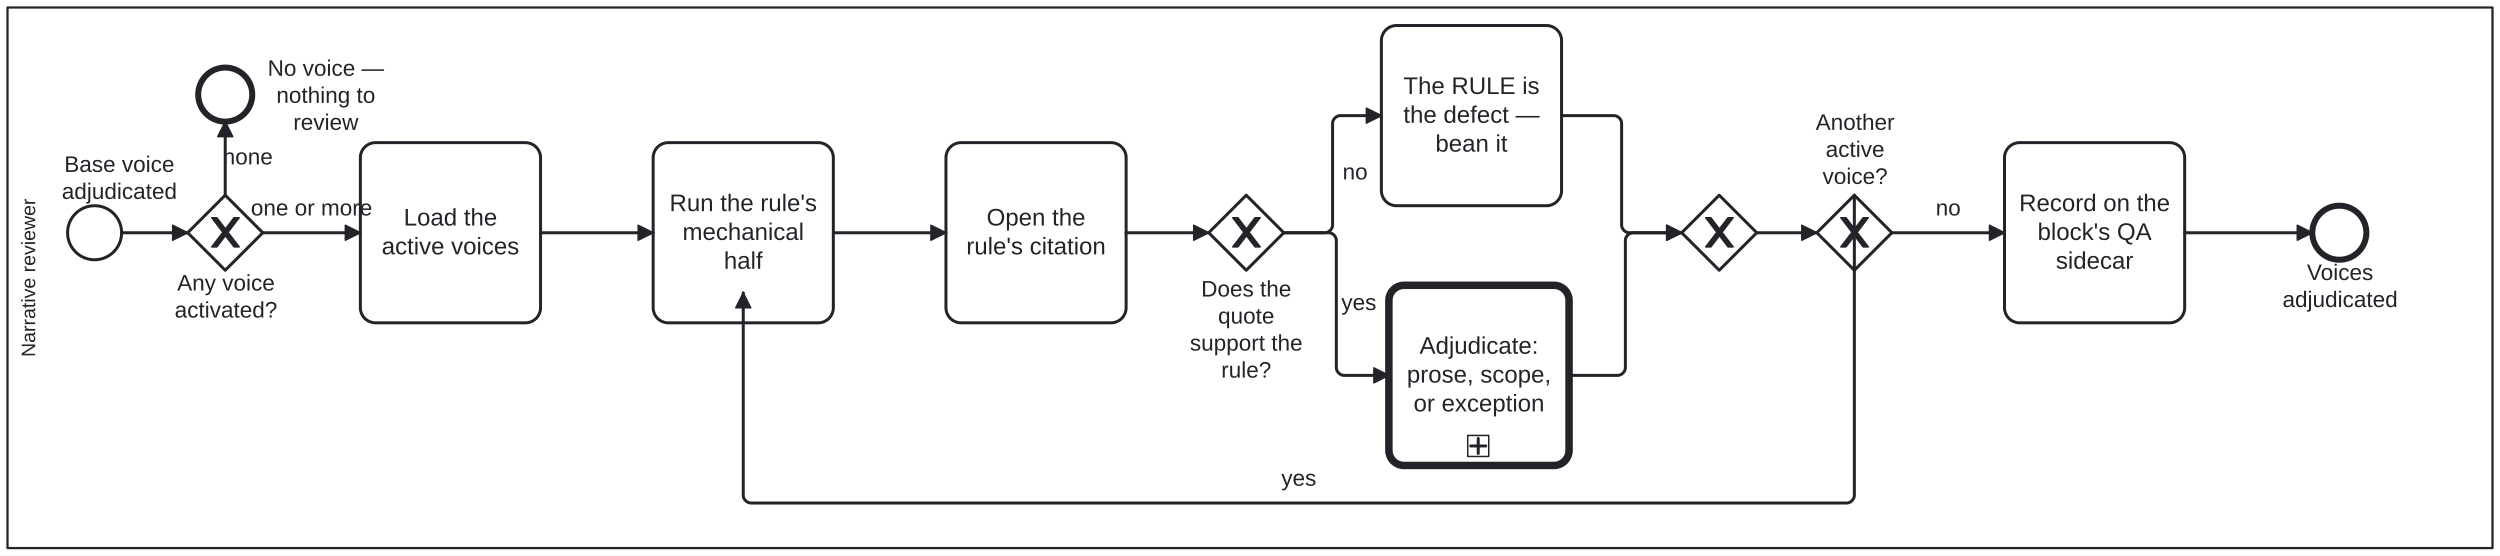
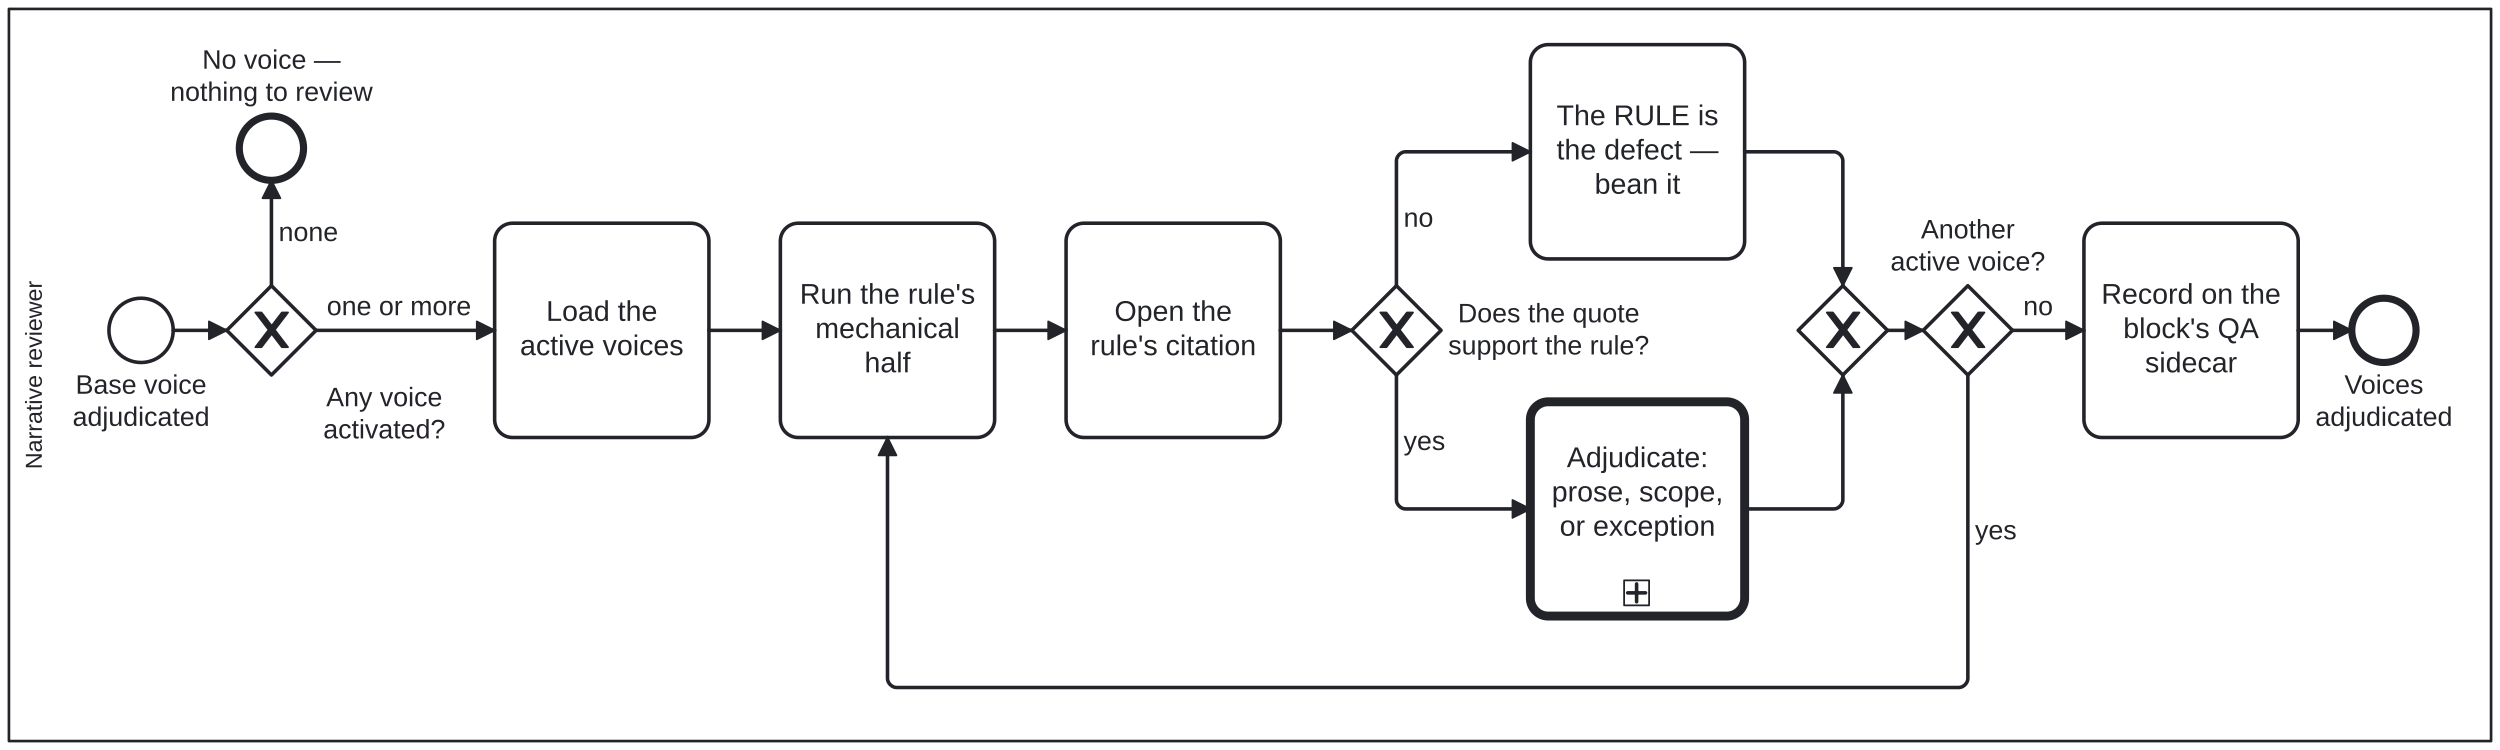
- <svg xmlns="http://www.w3.org/2000/svg" width="100%" style="max-width:100%;height:auto" viewBox="155 75 1665 370" version="1.1">
-   <rect x="155" y="75" width="1665" height="370" fill="#ffffff" />
-   <g class="djs-group">
-     <g class="djs-element djs-shape" data-element-id="Lane_NarrativeReviewer" style="display: block;" transform="matrix(1 0 0 1 160 80)">
-       <g class="djs-visual">
-         <rect x="0" y="0" width="1655" height="360" rx="0" ry="0" style="stroke-linecap: round; stroke-linejoin: round; stroke: rgb(34, 36, 42); stroke-width: 1.5px; fill: white; fill-opacity: 0.25;" />
-         <text lineHeight="1.05" class="djs-label" transform="matrix(-1.83697e-16 -1 1 -1.83697e-16 0 360)" style="font-family: Arial, sans-serif; font-size: 13px; font-weight: normal; fill: rgb(34, 36, 42);">
-           <tspan x="127.264" y="18.413">Narrative reviewer</tspan>
-         </text>
-       </g>
-       <rect class="djs-hit djs-hit-all" x="0" y="0" width="1655" height="360" style="fill: none; stroke-opacity: 0; stroke: white; stroke-width: 15px;" />
-     </g>
-   </g>
-   <g class="djs-group">
-     <g class="djs-element djs-shape" data-element-id="Start_BaseVoiceDone" style="display: block;" transform="matrix(1 0 0 1 200 212)">
+ <svg xmlns="http://www.w3.org/2000/svg" width="100%" style="max-width:100%;height:auto" viewBox="155 35 1400 420" version="1.1">
+   <rect x="155" y="35" width="1400" height="420" fill="#ffffff" />
+   <g class="djs-group">
+     <g class="djs-element djs-shape" data-element-id="Lane_NarrativeReviewer" style="display: block;" transform="matrix(1 0 0 1 160 40)">
+       <g class="djs-visual">
+         <rect x="0" y="0" width="1390" height="410" rx="0" ry="0" style="stroke-linecap: round; stroke-linejoin: round; stroke: rgb(34, 36, 42); stroke-width: 1.5px; fill: white; fill-opacity: 0.25;" />
+         <text lineHeight="1.05" class="djs-label" transform="matrix(-1.83697e-16 -1 1 -1.83697e-16 0 410)" style="font-family: Arial, sans-serif; font-size: 13px; font-weight: normal; fill: rgb(34, 36, 42);">
+           <tspan x="152.264" y="18.413">Narrative reviewer</tspan>
+         </text>
+       </g>
+       <rect class="djs-hit djs-hit-all" x="0" y="0" width="1390" height="410" style="fill: none; stroke-opacity: 0; stroke: white; stroke-width: 15px;" />
+     </g>
+   </g>
+   <g class="djs-group">
+     <g class="djs-element djs-shape" data-element-id="Start_BaseVoiceDone" style="display: block;" transform="matrix(1 0 0 1 216 202)">
      <g class="djs-visual">
        <circle cx="18" cy="18" r="18" style="stroke-linecap: round; stroke-linejoin: round; stroke: rgb(34, 36, 42); stroke-width: 2px; fill: white; fill-opacity: 0.95;" />
      </g>
      <rect class="djs-hit djs-hit-all" x="0" y="0" width="36" height="36" style="fill: none; stroke-opacity: 0; stroke: white; stroke-width: 15px;" />
    </g>
  </g>
  <g class="djs-group">
-     <g class="djs-element djs-shape" data-element-id="Start_BaseVoiceDone_label" style="display: block;" transform="matrix(1 0 0 1 196 176)">
-       <g class="djs-visual">
-         <text lineHeight="1.2" class="djs-label" style="font-family: Arial, sans-serif; font-size: 15px; font-weight: normal; fill: rgb(34, 36, 42);">
-           <tspan x="1.813" y="13.5">Base voice</tspan>
-           <tspan x="0.136" y="31.5">adjudicated</tspan>
-         </text>
-       </g>
-       <rect class="djs-hit djs-hit-all" x="0" y="0" width="77" height="36" style="fill: none; stroke-opacity: 0; stroke: white; stroke-width: 15px;" />
-     </g>
-   </g>
-   <g class="djs-group">
-     <g class="djs-element djs-shape" data-element-id="GW_AnyActive" style="display: block;" transform="matrix(1 0 0 1 280 205)">
+     <g class="djs-element djs-shape" data-element-id="Start_BaseVoiceDone_label" style="display: block;" transform="matrix(1 0 0 1 175.6328 242)">
+       <g class="djs-visual">
+         <text lineHeight="1.2" class="djs-label" style="font-family: Arial, sans-serif; font-size: 15px; font-weight: normal; fill: rgb(34, 36, 42);">
+           <tspan x="21.68" y="13.5">Base voice</tspan>
+           <tspan x="20.003" y="31.5">adjudicated</tspan>
+         </text>
+       </g>
+       <rect class="djs-hit djs-hit-all" x="0" y="0" width="116.734" height="36" style="fill: none; stroke-opacity: 0; stroke: white; stroke-width: 15px;" />
+     </g>
+   </g>
+   <g class="djs-group">
+     <g class="djs-element djs-shape" data-element-id="GW_AnyActive" style="display: block;" transform="matrix(1 0 0 1 282 195)">
      <g class="djs-visual">
        <polygon points="25,0 50,25 25,50 0,25" style="stroke-linecap: round; stroke-linejoin: round; stroke: rgb(34, 36, 42); stroke-width: 2px; fill: white; fill-opacity: 0.95;" />
        <path d="m 16,15 7.429,9.714 -7.429,9.714 3.429,0 5.714,-7.464 5.714,7.464 3.429,0 -7.429,-9.714 7.429,-9.714 -3.429,0 -5.714,7.464 -5.714,-7.464 -3.429,0 z" style="fill: rgb(34, 36, 42); stroke-linecap: round; stroke-linejoin: round; stroke: rgb(34, 36, 42); stroke-width: 1px;" />
      </g>
      <rect class="djs-hit djs-hit-all" x="0" y="0" width="50" height="50" style="fill: none; stroke-opacity: 0; stroke: white; stroke-width: 15px;" />
    </g>
  </g>
  <g class="djs-group">
-     <g class="djs-element djs-shape" data-element-id="GW_AnyActive_label" style="display: block;" transform="matrix(1 0 0 1 271 255)">
-       <g class="djs-visual">
-         <text lineHeight="1.2" class="djs-label" style="font-family: Arial, sans-serif; font-size: 15px; font-weight: normal; fill: rgb(34, 36, 42);">
-           <tspan x="1.984" y="13.5">Any voice</tspan>
-           <tspan x="0.311" y="31.5">activated?</tspan>
-         </text>
-       </g>
-       <rect class="djs-hit djs-hit-all" x="0" y="0" width="69" height="36" style="fill: none; stroke-opacity: 0; stroke: white; stroke-width: 15px;" />
-     </g>
-   </g>
-   <g class="djs-group">
-     <g class="djs-element djs-shape" data-element-id="End_NoVoice" style="display: block;" transform="matrix(1 0 0 1 287 120)">
+     <g class="djs-element djs-shape" data-element-id="GW_AnyActive_label" style="display: block;" transform="matrix(1 0 0 1 316 249)">
+       <g class="djs-visual">
+         <text lineHeight="1.2" class="djs-label" style="font-family: Arial, sans-serif; font-size: 15px; font-weight: normal; fill: rgb(34, 36, 42);">
+           <tspan x="21.679" y="13.5">Any voice</tspan>
+           <tspan x="20.006" y="31.5">activated?</tspan>
+         </text>
+       </g>
+       <rect class="djs-hit djs-hit-all" x="0" y="0" width="108.391" height="36" style="fill: none; stroke-opacity: 0; stroke: white; stroke-width: 15px;" />
+     </g>
+   </g>
+   <g class="djs-group">
+     <g class="djs-element djs-shape" data-element-id="End_NoVoice" style="display: block;" transform="matrix(1 0 0 1 289 100)">
      <g class="djs-visual">
        <circle cx="18" cy="18" r="18" style="stroke-linecap: round; stroke-linejoin: round; stroke: rgb(34, 36, 42); stroke-width: 4px; fill: white; fill-opacity: 0.95;" />
      </g>
      <rect class="djs-hit djs-hit-all" x="0" y="0" width="36" height="36" style="fill: none; stroke-opacity: 0; stroke: white; stroke-width: 15px;" />
    </g>
  </g>
  <g class="djs-group">
-     <g class="djs-element djs-shape" data-element-id="End_NoVoice_label" style="display: block;" transform="matrix(1 0 0 1 333 112)">
-       <g class="djs-visual">
-         <text lineHeight="1.2" class="djs-label" style="font-family: Arial, sans-serif; font-size: 15px; font-weight: normal; fill: rgb(34, 36, 42);">
-           <tspan x="0.237" y="13.5">No voice —</tspan>
-           <tspan x="6.056" y="31.5">nothing to </tspan>
-           <tspan x="17.328" y="49.5">review</tspan>
-         </text>
-       </g>
-       <rect class="djs-hit djs-hit-all" x="0" y="0" width="78" height="54" style="fill: none; stroke-opacity: 0; stroke: white; stroke-width: 15px;" />
-     </g>
-   </g>
-   <g class="djs-group">
-     <g class="djs-element djs-shape" data-element-id="Task_LoadActive" style="display: block;" transform="matrix(1 0 0 1 395 170)">
+     <g class="djs-element djs-shape" data-element-id="End_NoVoice_label" style="display: block;" transform="matrix(1 0 0 1 230.2969 60)">
+       <g class="djs-visual">
+         <text lineHeight="1.2" class="djs-label" style="font-family: Arial, sans-serif; font-size: 15px; font-weight: normal; fill: rgb(34, 36, 42);">
+           <tspan x="37.94" y="13.5">No voice —</tspan>
+           <tspan x="20.003" y="31.5">nothing to review</tspan>
+         </text>
+       </g>
+       <rect class="djs-hit djs-hit-all" x="0" y="0" width="153.406" height="36" style="fill: none; stroke-opacity: 0; stroke: white; stroke-width: 15px;" />
+     </g>
+   </g>
+   <g class="djs-group">
+     <g class="djs-element djs-shape" data-element-id="Task_LoadActive" style="display: block;" transform="matrix(1 0 0 1 432 160)">
      <g class="djs-visual">
        <rect x="0" y="0" width="120" height="120" rx="10" ry="10" style="stroke-linecap: round; stroke-linejoin: round; stroke: rgb(34, 36, 42); stroke-width: 2px; fill: white; fill-opacity: 0.95;" />
-         <text lineHeight="1.2" class="djs-label" style="font-family: Arial, sans-serif; font-size: 16px; font-weight: normal; fill: rgb(34, 36, 42);">
-           <tspan x="28.859" y="55.2">Load the </tspan>
-           <tspan x="14.203" y="74.4">active voices</tspan>
-         </text>
-       </g>
-       <rect class="djs-hit djs-hit-all" x="0" y="0" width="120" height="120" style="fill: none; stroke-opacity: 0; stroke: white; stroke-width: 15px;" />
-     </g>
-   </g>
-   <g class="djs-group">
-     <g class="djs-element djs-shape" data-element-id="Task_MechanicalHalf" style="display: block;" transform="matrix(1 0 0 1 590 170)">
+         <text lineHeight="1.2" class="djs-label" transform="translate(0 40.3)" style="font-family: Arial, sans-serif; font-size: 16px; font-weight: normal; fill: rgb(34, 36, 42);">
+           <tspan x="28.859" y="14.4">Load the</tspan>
+           <tspan x="14.203" y="33.6">active voices</tspan>
+         </text>
+       </g>
+       <rect class="djs-hit djs-hit-all" x="0" y="0" width="120" height="120" style="fill: none; stroke-opacity: 0; stroke: white; stroke-width: 15px;" />
+     </g>
+   </g>
+   <g class="djs-group">
+     <g class="djs-element djs-shape" data-element-id="Task_MechanicalHalf" style="display: block;" transform="matrix(1 0 0 1 592 160)">
      <g class="djs-visual">
        <rect x="0" y="0" width="120" height="120" rx="10" ry="10" style="stroke-linecap: round; stroke-linejoin: round; stroke: rgb(34, 36, 42); stroke-width: 2px; fill: white; fill-opacity: 0.95;" />
-         <text lineHeight="1.2" class="djs-label" style="font-family: Arial, sans-serif; font-size: 16px; font-weight: normal; fill: rgb(34, 36, 42);">
-           <tspan x="10.891" y="45.6">Run the rule's</tspan>
-           <tspan x="19.535" y="64.8">mechanical </tspan>
-           <tspan x="47.102" y="84">half</tspan>
-         </text>
-       </g>
-       <rect class="djs-hit djs-hit-all" x="0" y="0" width="120" height="120" style="fill: none; stroke-opacity: 0; stroke: white; stroke-width: 15px;" />
-     </g>
-   </g>
-   <g class="djs-group">
-     <g class="djs-element djs-shape" data-element-id="Task_OpenCitation" style="display: block;" transform="matrix(1 0 0 1 785 170)">
+         <text lineHeight="1.2" class="djs-label" transform="translate(0 30.7)" style="font-family: Arial, sans-serif; font-size: 16px; font-weight: normal; fill: rgb(34, 36, 42);">
+           <tspan x="10.891" y="14.4">Run the rule's</tspan>
+           <tspan x="19.535" y="33.6">mechanical</tspan>
+           <tspan x="47.102" y="52.8">half</tspan>
+         </text>
+       </g>
+       <rect class="djs-hit djs-hit-all" x="0" y="0" width="120" height="120" style="fill: none; stroke-opacity: 0; stroke: white; stroke-width: 15px;" />
+     </g>
+   </g>
+   <g class="djs-group">
+     <g class="djs-element djs-shape" data-element-id="Task_OpenCitation" style="display: block;" transform="matrix(1 0 0 1 752 160)">
      <g class="djs-visual">
        <rect x="0" y="0" width="120" height="120" rx="10" ry="10" style="stroke-linecap: round; stroke-linejoin: round; stroke: rgb(34, 36, 42); stroke-width: 2px; fill: white; fill-opacity: 0.95;" />
-         <text lineHeight="1.2" class="djs-label" style="font-family: Arial, sans-serif; font-size: 16px; font-weight: normal; fill: rgb(34, 36, 42);">
-           <tspan x="27.086" y="55.2">Open the </tspan>
-           <tspan x="13.562" y="74.4">rule's citation</tspan>
-         </text>
-       </g>
-       <rect class="djs-hit djs-hit-all" x="0" y="0" width="120" height="120" style="fill: none; stroke-opacity: 0; stroke: white; stroke-width: 15px;" />
-     </g>
-   </g>
-   <g class="djs-group">
-     <g class="djs-element djs-shape" data-element-id="GW_QuoteSupports" style="display: block;" transform="matrix(1 0 0 1 960 205)">
+         <text lineHeight="1.2" class="djs-label" transform="translate(0 40.3)" style="font-family: Arial, sans-serif; font-size: 16px; font-weight: normal; fill: rgb(34, 36, 42);">
+           <tspan x="27.086" y="14.4">Open the</tspan>
+           <tspan x="13.562" y="33.6">rule's citation</tspan>
+         </text>
+       </g>
+       <rect class="djs-hit djs-hit-all" x="0" y="0" width="120" height="120" style="fill: none; stroke-opacity: 0; stroke: white; stroke-width: 15px;" />
+     </g>
+   </g>
+   <g class="djs-group">
+     <g class="djs-element djs-shape" data-element-id="GW_QuoteSupports" style="display: block;" transform="matrix(1 0 0 1 912 195)">
      <g class="djs-visual">
        <polygon points="25,0 50,25 25,50 0,25" style="stroke-linecap: round; stroke-linejoin: round; stroke: rgb(34, 36, 42); stroke-width: 2px; fill: white; fill-opacity: 0.95;" />
        <path d="m 16,15 7.429,9.714 -7.429,9.714 3.429,0 5.714,-7.464 5.714,7.464 3.429,0 -7.429,-9.714 7.429,-9.714 -3.429,0 -5.714,7.464 -5.714,-7.464 -3.429,0 z" style="fill: rgb(34, 36, 42); stroke-linecap: round; stroke-linejoin: round; stroke: rgb(34, 36, 42); stroke-width: 1px;" />
      </g>
      <rect class="djs-hit djs-hit-all" x="0" y="0" width="50" height="50" style="fill: none; stroke-opacity: 0; stroke: white; stroke-width: 15px;" />
    </g>
  </g>
  <g class="djs-group">
-     <g class="djs-element djs-shape" data-element-id="GW_QuoteSupports_label" style="display: block;" transform="matrix(1 0 0 1 947 259)">
-       <g class="djs-visual">
-         <text lineHeight="1.2" class="djs-label" style="font-family: Arial, sans-serif; font-size: 15px; font-weight: normal; fill: rgb(34, 36, 42);">
-           <tspan x="7.982" y="13.5">Does the </tspan>
-           <tspan x="19.232" y="31.5">quote</tspan>
-           <tspan x="0.474" y="49.5">support the</tspan>
-           <tspan x="21.323" y="67.5">rule?</tspan>
-         </text>
-       </g>
-       <rect class="djs-hit djs-hit-all" x="0" y="0" width="76" height="72" style="fill: none; stroke-opacity: 0; stroke: white; stroke-width: 15px;" />
-     </g>
-   </g>
-   <g class="djs-group">
-     <g class="djs-element djs-shape" data-element-id="Task_RuleIsWrong" style="display: block;" transform="matrix(1 0 0 1 1075 92)">
+     <g class="djs-element djs-shape" data-element-id="GW_QuoteSupports_label" style="display: block;" transform="matrix(1 0 0 1 946 202)">
+       <g class="djs-visual">
+         <text lineHeight="1.2" class="djs-label" style="font-family: Arial, sans-serif; font-size: 15px; font-weight: normal; fill: rgb(34, 36, 42);">
+           <tspan x="25.419" y="13.5">Does the quote</tspan>
+           <tspan x="20.002" y="31.5">support the rule?</tspan>
+         </text>
+       </g>
+       <rect class="djs-hit djs-hit-all" x="0" y="0" width="152.578" height="36" style="fill: none; stroke-opacity: 0; stroke: white; stroke-width: 15px;" />
+     </g>
+   </g>
+   <g class="djs-group">
+     <g class="djs-element djs-shape" data-element-id="Task_RuleIsWrong" style="display: block;" transform="matrix(1 0 0 1 1012 60)">
      <g class="djs-visual">
        <rect x="0" y="0" width="120" height="120" rx="10" ry="10" style="stroke-linecap: round; stroke-linejoin: round; stroke: rgb(34, 36, 42); stroke-width: 2px; fill: white; fill-opacity: 0.95;" />
-         <text lineHeight="1.2" class="djs-label" style="font-family: Arial, sans-serif; font-size: 16px; font-weight: normal; fill: rgb(34, 36, 42);">
-           <tspan x="14.652" y="45.6">The RULE is </tspan>
-           <tspan x="14.641" y="64.8">the defect — </tspan>
-           <tspan x="35.98" y="84">bean it</tspan>
-         </text>
-       </g>
-       <rect class="djs-hit djs-hit-all" x="0" y="0" width="120" height="120" style="fill: none; stroke-opacity: 0; stroke: white; stroke-width: 15px;" />
-     </g>
-   </g>
-   <g class="djs-group">
-     <g class="djs-element djs-shape" data-element-id="Task_Adjudicate" style="display: block;" transform="matrix(1 0 0 1 1080 265)">
+         <text lineHeight="1.2" class="djs-label" transform="translate(0 30.7)" style="font-family: Arial, sans-serif; font-size: 16px; font-weight: normal; fill: rgb(34, 36, 42);">
+           <tspan x="14.652" y="14.4">The RULE is</tspan>
+           <tspan x="14.641" y="33.6">the defect —</tspan>
+           <tspan x="35.98" y="52.8">bean it</tspan>
+         </text>
+       </g>
+       <rect class="djs-hit djs-hit-all" x="0" y="0" width="120" height="120" style="fill: none; stroke-opacity: 0; stroke: white; stroke-width: 15px;" />
+     </g>
+   </g>
+   <g class="djs-group">
+     <g class="djs-element djs-shape" data-element-id="Task_Adjudicate" style="display: block;" transform="matrix(1 0 0 1 1012 260)">
      <g class="djs-visual">
        <rect x="0" y="0" width="120" height="120" rx="10" ry="10" style="stroke-linecap: round; stroke-linejoin: round; stroke: rgb(34, 36, 42); stroke-width: 5px; fill: white; fill-opacity: 0.95;" />
-         <text lineHeight="1.2" class="djs-label" style="font-family: Arial, sans-serif; font-size: 16px; font-weight: normal; fill: rgb(34, 36, 42);">
-           <tspan x="20.418" y="45.6">Adjudicate: </tspan>
-           <tspan x="11.973" y="64.8">prose, scope, </tspan>
-           <tspan x="16.418" y="84">or exception</tspan>
+         <text lineHeight="1.2" class="djs-label" transform="translate(0 22.2)" style="font-family: Arial, sans-serif; font-size: 16px; font-weight: normal; fill: rgb(34, 36, 42);">
+           <tspan x="20.418" y="14.4">Adjudicate:</tspan>
+           <tspan x="11.973" y="33.6">prose, scope,</tspan>
+           <tspan x="16.418" y="52.8">or exception</tspan>
        </text>
        <rect x="0" y="0" width="14" height="14" rx="0" ry="0" style="stroke-linecap: round; stroke-linejoin: round; stroke: rgb(34, 36, 42); stroke-width: 1px; fill: white;" transform="matrix(1 0 0 1 52.5 100)" />
        <path data-marker="sub-process" d="m52.5,100 m 7,2 l 0,10 m -5,-5 l 10,0" style="fill: white; stroke-linecap: round; stroke-linejoin: round; stroke: rgb(34, 36, 42); stroke-width: 2px;" />
      </g>
      <rect class="djs-hit djs-hit-all" x="0" y="0" width="120" height="120" style="fill: none; stroke-opacity: 0; stroke: white; stroke-width: 15px;" />
    </g>
  </g>
  <g class="djs-group">
-     <g class="djs-element djs-shape" data-element-id="GW_MoreVoices_Join" style="display: block;" transform="matrix(1 0 0 1 1275 205)">
+     <g class="djs-element djs-shape" data-element-id="GW_MoreVoices_Join" style="display: block;" transform="matrix(1 0 0 1 1162 195)">
      <g class="djs-visual">
        <polygon points="25,0 50,25 25,50 0,25" style="stroke-linecap: round; stroke-linejoin: round; stroke: rgb(34, 36, 42); stroke-width: 2px; fill: white; fill-opacity: 0.95;" />
        <path d="m 16,15 7.429,9.714 -7.429,9.714 3.429,0 5.714,-7.464 5.714,7.464 3.429,0 -7.429,-9.714 7.429,-9.714 -3.429,0 -5.714,7.464 -5.714,-7.464 -3.429,0 z" style="fill: rgb(34, 36, 42); stroke-linecap: round; stroke-linejoin: round; stroke: rgb(34, 36, 42); stroke-width: 1px;" />
      </g>
      <rect class="djs-hit djs-hit-all" x="0" y="0" width="50" height="50" style="fill: none; stroke-opacity: 0; stroke: white; stroke-width: 15px;" />
    </g>
  </g>
  <g class="djs-group">
-     <g class="djs-element djs-shape" data-element-id="GW_MoreVoices" style="display: block;" transform="matrix(1 0 0 1 1365 205)">
+     <g class="djs-element djs-shape" data-element-id="GW_MoreVoices" style="display: block;" transform="matrix(1 0 0 1 1232 195)">
      <g class="djs-visual">
        <polygon points="25,0 50,25 25,50 0,25" style="stroke-linecap: round; stroke-linejoin: round; stroke: rgb(34, 36, 42); stroke-width: 2px; fill: white; fill-opacity: 0.95;" />
        <path d="m 16,15 7.429,9.714 -7.429,9.714 3.429,0 5.714,-7.464 5.714,7.464 3.429,0 -7.429,-9.714 7.429,-9.714 -3.429,0 -5.714,7.464 -5.714,-7.464 -3.429,0 z" style="fill: rgb(34, 36, 42); stroke-linecap: round; stroke-linejoin: round; stroke: rgb(34, 36, 42); stroke-width: 1px;" />
      </g>
      <rect class="djs-hit djs-hit-all" x="0" y="0" width="50" height="50" style="fill: none; stroke-opacity: 0; stroke: white; stroke-width: 15px;" />
    </g>
  </g>
  <g class="djs-group">
-     <g class="djs-element djs-shape" data-element-id="GW_MoreVoices_label" style="display: block;" transform="matrix(1 0 0 1 1364 148)">
-       <g class="djs-visual">
-         <text lineHeight="1.2" class="djs-label" style="font-family: Arial, sans-serif; font-size: 15px; font-weight: normal; fill: rgb(34, 36, 42);">
-           <tspan x="0.232" y="13.5">Another</tspan>
-           <tspan x="6.908" y="31.5">active</tspan>
-           <tspan x="4.82" y="49.5">voice?</tspan>
-         </text>
-       </g>
-       <rect class="djs-hit djs-hit-all" x="0" y="0" width="53" height="54" style="fill: none; stroke-opacity: 0; stroke: white; stroke-width: 15px;" />
-     </g>
-   </g>
-   <g class="djs-group">
-     <g class="djs-element djs-shape" data-element-id="Task_RecordOnSidecar" style="display: block;" transform="matrix(1 0 0 1 1490 170)">
+     <g class="djs-element djs-shape" data-element-id="GW_MoreVoices_label" style="display: block;" transform="matrix(1 0 0 1 1193.641 155)">
+       <g class="djs-visual">
+         <text lineHeight="1.2" class="djs-label" style="font-family: Arial, sans-serif; font-size: 15px; font-weight: normal; fill: rgb(34, 36, 42);">
+           <tspan x="37.091" y="13.5">Another</tspan>
+           <tspan x="20.004" y="31.5">active voice?</tspan>
+         </text>
+       </g>
+       <rect class="djs-hit djs-hit-all" x="0" y="0" width="126.719" height="36" style="fill: none; stroke-opacity: 0; stroke: white; stroke-width: 15px;" />
+     </g>
+   </g>
+   <g class="djs-group">
+     <g class="djs-element djs-shape" data-element-id="Task_RecordOnSidecar" style="display: block;" transform="matrix(1 0 0 1 1322 160)">
      <g class="djs-visual">
        <rect x="0" y="0" width="120" height="120" rx="10" ry="10" style="stroke-linecap: round; stroke-linejoin: round; stroke: rgb(34, 36, 42); stroke-width: 2px; fill: white; fill-opacity: 0.95;" />
-         <text lineHeight="1.2" class="djs-label" style="font-family: Arial, sans-serif; font-size: 16px; font-weight: normal; fill: rgb(34, 36, 42);">
-           <tspan x="9.746" y="45.6">Record on the </tspan>
-           <tspan x="22.016" y="64.8">block's QA </tspan>
-           <tspan x="34.211" y="84">sidecar</tspan>
-         </text>
-       </g>
-       <rect class="djs-hit djs-hit-all" x="0" y="0" width="120" height="120" style="fill: none; stroke-opacity: 0; stroke: white; stroke-width: 15px;" />
-     </g>
-   </g>
-   <g class="djs-group">
-     <g class="djs-element djs-shape" data-element-id="End_VoiceReviewed" style="display: block;" transform="matrix(1 0 0 1 1695 212)">
+         <text lineHeight="1.2" class="djs-label" transform="translate(0 30.7)" style="font-family: Arial, sans-serif; font-size: 16px; font-weight: normal; fill: rgb(34, 36, 42);">
+           <tspan x="9.746" y="14.4">Record on the</tspan>
+           <tspan x="22.016" y="33.6">block's QA</tspan>
+           <tspan x="34.211" y="52.8">sidecar</tspan>
+         </text>
+       </g>
+       <rect class="djs-hit djs-hit-all" x="0" y="0" width="120" height="120" style="fill: none; stroke-opacity: 0; stroke: white; stroke-width: 15px;" />
+     </g>
+   </g>
+   <g class="djs-group">
+     <g class="djs-element djs-shape" data-element-id="End_VoiceReviewed" style="display: block;" transform="matrix(1 0 0 1 1472 202)">
      <g class="djs-visual">
        <circle cx="18" cy="18" r="18" style="stroke-linecap: round; stroke-linejoin: round; stroke: rgb(34, 36, 42); stroke-width: 4px; fill: white; fill-opacity: 0.95;" />
      </g>
      <rect class="djs-hit djs-hit-all" x="0" y="0" width="36" height="36" style="fill: none; stroke-opacity: 0; stroke: white; stroke-width: 15px;" />
    </g>
  </g>
  <g class="djs-group">
-     <g class="djs-element djs-shape" data-element-id="End_VoiceReviewed_label" style="display: block;" transform="matrix(1 0 0 1 1675 248)">
-       <g class="djs-visual">
-         <text lineHeight="1.2" class="djs-label" style="font-family: Arial, sans-serif; font-size: 15px; font-weight: normal; fill: rgb(34, 36, 42);">
-           <tspan x="16.403" y="13.5">Voices</tspan>
-           <tspan x="0.136" y="31.5">adjudicated</tspan>
-         </text>
-       </g>
-       <rect class="djs-hit djs-hit-all" x="0" y="0" width="77" height="36" style="fill: none; stroke-opacity: 0; stroke: white; stroke-width: 15px;" />
+     <g class="djs-element djs-shape" data-element-id="End_VoiceReviewed_label" style="display: block;" transform="matrix(1 0 0 1 1431.633 242)">
+       <g class="djs-visual">
+         <text lineHeight="1.2" class="djs-label" style="font-family: Arial, sans-serif; font-size: 15px; font-weight: normal; fill: rgb(34, 36, 42);">
+           <tspan x="36.27" y="13.5">Voices</tspan>
+           <tspan x="20.003" y="31.5">adjudicated</tspan>
+         </text>
+       </g>
+       <rect class="djs-hit djs-hit-all" x="0" y="0" width="116.734" height="36" style="fill: none; stroke-opacity: 0; stroke: white; stroke-width: 15px;" />
    </g>
  </g>
  <g class="djs-group">
    <g class="djs-element djs-connection" data-element-id="F_V1" style="display: block;">
      <g class="djs-visual">
        <defs>
          <marker id="bpmn-marker-1" viewBox="0 0 20 20" refX="11" refY="10" markerWidth="10" markerHeight="10" orient="auto">
            <path d="M 1 5 L 11 10 L 1 15 Z" style="stroke-linecap: round; stroke-linejoin: round; stroke: rgb(34, 36, 42); stroke-width: 1px; fill: rgb(34, 36, 42);" />
          </marker>
        </defs>
-         <path data-corner-radius="5" style="fill: none; stroke-linecap: round; stroke-linejoin: round; stroke: rgb(34, 36, 42); stroke-width: 2px; marker-end: url('#bpmn-marker-1');" d="M236,230L280,230" />
-       </g>
-       <path d="M236,230L280,230" class="djs-hit djs-hit-stroke" style="fill: none; stroke-opacity: 0; stroke: white; stroke-width: 15px;" />
+         <path data-corner-radius="5" style="fill: none; stroke-linecap: round; stroke-linejoin: round; stroke: rgb(34, 36, 42); stroke-width: 2px; marker-end: url('#bpmn-marker-1');" d="M252,220L282,220" />
+       </g>
+       <path d="M252,220L282,220" class="djs-hit djs-hit-stroke" style="fill: none; stroke-opacity: 0; stroke: white; stroke-width: 15px;" />
    </g>
  </g>
  <g class="djs-group">
    <g class="djs-element djs-connection" data-element-id="F_V2" style="display: block;">
      <g class="djs-visual">
        <defs>
          <marker id="bpmn-marker-2" viewBox="0 0 20 20" refX="11" refY="10" markerWidth="10" markerHeight="10" orient="auto">
            <path d="M 1 5 L 11 10 L 1 15 Z" style="stroke-linecap: round; stroke-linejoin: round; stroke: rgb(34, 36, 42); stroke-width: 1px; fill: rgb(34, 36, 42);" />
          </marker>
        </defs>
-         <path data-corner-radius="5" style="fill: none; stroke-linecap: round; stroke-linejoin: round; stroke: rgb(34, 36, 42); stroke-width: 2px; marker-end: url('#bpmn-marker-2');" d="M305,205L305,156" />
-       </g>
-       <path d="M305,205L305,156" class="djs-hit djs-hit-stroke" style="fill: none; stroke-opacity: 0; stroke: white; stroke-width: 15px;" />
-     </g>
-   </g>
-   <g class="djs-group">
-     <g class="djs-element djs-shape" data-element-id="F_V2_label" style="display: block;" transform="matrix(1 0 0 1 303 171)">
-       <g class="djs-visual">
-         <text lineHeight="1.2" class="djs-label" style="font-family: Arial, sans-serif; font-size: 15px; font-weight: normal; fill: rgb(34, 36, 42);">
-           <tspan x="0.315" y="13.5">none</tspan>
-         </text>
-       </g>
-       <rect class="djs-hit djs-hit-all" x="0" y="0" width="34" height="18" style="fill: none; stroke-opacity: 0; stroke: white; stroke-width: 15px;" />
+         <path data-corner-radius="5" style="fill: none; stroke-linecap: round; stroke-linejoin: round; stroke: rgb(34, 36, 42); stroke-width: 2px; marker-end: url('#bpmn-marker-2');" d="M307,195L307,136" />
+       </g>
+       <path d="M307,195L307,136" class="djs-hit djs-hit-stroke" style="fill: none; stroke-opacity: 0; stroke: white; stroke-width: 15px;" />
+     </g>
+   </g>
+   <g class="djs-group">
+     <g class="djs-element djs-shape" data-element-id="F_V2_label" style="display: block;" transform="matrix(1 0 0 1 291 156.5)">
+       <g class="djs-visual">
+         <text lineHeight="1.2" class="djs-label" style="font-family: Arial, sans-serif; font-size: 15px; font-weight: normal; fill: rgb(34, 36, 42);">
+           <tspan x="20.003" y="13.5">none</tspan>
+         </text>
+       </g>
+       <rect class="djs-hit djs-hit-all" x="0" y="0" width="73.375" height="18" style="fill: none; stroke-opacity: 0; stroke: white; stroke-width: 15px;" />
    </g>
  </g>
  <g class="djs-group">
    <g class="djs-element djs-connection" data-element-id="F_V3" style="display: block;">
      <g class="djs-visual">
        <defs>
          <marker id="bpmn-marker-3" viewBox="0 0 20 20" refX="11" refY="10" markerWidth="10" markerHeight="10" orient="auto">
            <path d="M 1 5 L 11 10 L 1 15 Z" style="stroke-linecap: round; stroke-linejoin: round; stroke: rgb(34, 36, 42); stroke-width: 1px; fill: rgb(34, 36, 42);" />
          </marker>
        </defs>
-         <path data-corner-radius="5" style="fill: none; stroke-linecap: round; stroke-linejoin: round; stroke: rgb(34, 36, 42); stroke-width: 2px; marker-end: url('#bpmn-marker-3');" d="M330,230L395,230" />
-       </g>
-       <path d="M330,230L395,230" class="djs-hit djs-hit-stroke" style="fill: none; stroke-opacity: 0; stroke: white; stroke-width: 15px;" />
-     </g>
-   </g>
-   <g class="djs-group">
-     <g class="djs-element djs-shape" data-element-id="F_V3_label" style="display: block;" transform="matrix(1 0 0 1 322 205)">
-       <g class="djs-visual">
-         <text lineHeight="1.2" class="djs-label" style="font-family: Arial, sans-serif; font-size: 15px; font-weight: normal; fill: rgb(34, 36, 42);">
-           <tspan x="0.063" y="13.5">one or more</tspan>
-         </text>
-       </g>
-       <rect class="djs-hit djs-hit-all" x="0" y="0" width="81" height="18" style="fill: none; stroke-opacity: 0; stroke: white; stroke-width: 15px;" />
+         <path data-corner-radius="5" style="fill: none; stroke-linecap: round; stroke-linejoin: round; stroke: rgb(34, 36, 42); stroke-width: 2px; marker-end: url('#bpmn-marker-3');" d="M332,220L432,220" />
+       </g>
+       <path d="M332,220L432,220" class="djs-hit djs-hit-stroke" style="fill: none; stroke-opacity: 0; stroke: white; stroke-width: 15px;" />
+     </g>
+   </g>
+   <g class="djs-group">
+     <g class="djs-element djs-shape" data-element-id="F_V3_label" style="display: block;" transform="matrix(1 0 0 1 318 198)">
+       <g class="djs-visual">
+         <text lineHeight="1.2" class="djs-label" style="font-family: Arial, sans-serif; font-size: 15px; font-weight: normal; fill: rgb(34, 36, 42);">
+           <tspan x="20" y="13.5">one or more</tspan>
+         </text>
+       </g>
+       <rect class="djs-hit djs-hit-all" x="0" y="0" width="120.875" height="18" style="fill: none; stroke-opacity: 0; stroke: white; stroke-width: 15px;" />
    </g>
  </g>
  <g class="djs-group">
    <g class="djs-element djs-connection" data-element-id="F_V4" style="display: block;">
      <g class="djs-visual">
        <defs>
          <marker id="bpmn-marker-4" viewBox="0 0 20 20" refX="11" refY="10" markerWidth="10" markerHeight="10" orient="auto">
            <path d="M 1 5 L 11 10 L 1 15 Z" style="stroke-linecap: round; stroke-linejoin: round; stroke: rgb(34, 36, 42); stroke-width: 1px; fill: rgb(34, 36, 42);" />
          </marker>
        </defs>
-         <path data-corner-radius="5" style="fill: none; stroke-linecap: round; stroke-linejoin: round; stroke: rgb(34, 36, 42); stroke-width: 2px; marker-end: url('#bpmn-marker-4');" d="M515,230L590,230" />
-       </g>
-       <path d="M515,230L590,230" class="djs-hit djs-hit-stroke" style="fill: none; stroke-opacity: 0; stroke: white; stroke-width: 15px;" />
+         <path data-corner-radius="5" style="fill: none; stroke-linecap: round; stroke-linejoin: round; stroke: rgb(34, 36, 42); stroke-width: 2px; marker-end: url('#bpmn-marker-4');" d="M552,220L592,220" />
+       </g>
+       <path d="M552,220L592,220" class="djs-hit djs-hit-stroke" style="fill: none; stroke-opacity: 0; stroke: white; stroke-width: 15px;" />
    </g>
  </g>
  <g class="djs-group">
    <g class="djs-element djs-connection" data-element-id="F_V5" style="display: block;">
      <g class="djs-visual">
        <defs>
          <marker id="bpmn-marker-5" viewBox="0 0 20 20" refX="11" refY="10" markerWidth="10" markerHeight="10" orient="auto">
            <path d="M 1 5 L 11 10 L 1 15 Z" style="stroke-linecap: round; stroke-linejoin: round; stroke: rgb(34, 36, 42); stroke-width: 1px; fill: rgb(34, 36, 42);" />
          </marker>
        </defs>
-         <path data-corner-radius="5" style="fill: none; stroke-linecap: round; stroke-linejoin: round; stroke: rgb(34, 36, 42); stroke-width: 2px; marker-end: url('#bpmn-marker-5');" d="M710,230L785,230" />
-       </g>
-       <path d="M710,230L785,230" class="djs-hit djs-hit-stroke" style="fill: none; stroke-opacity: 0; stroke: white; stroke-width: 15px;" />
+         <path data-corner-radius="5" style="fill: none; stroke-linecap: round; stroke-linejoin: round; stroke: rgb(34, 36, 42); stroke-width: 2px; marker-end: url('#bpmn-marker-5');" d="M712,220L752,220" />
+       </g>
+       <path d="M712,220L752,220" class="djs-hit djs-hit-stroke" style="fill: none; stroke-opacity: 0; stroke: white; stroke-width: 15px;" />
    </g>
  </g>
  <g class="djs-group">
    <g class="djs-element djs-connection" data-element-id="F_V6" style="display: block;">
      <g class="djs-visual">
        <defs>
          <marker id="bpmn-marker-6" viewBox="0 0 20 20" refX="11" refY="10" markerWidth="10" markerHeight="10" orient="auto">
            <path d="M 1 5 L 11 10 L 1 15 Z" style="stroke-linecap: round; stroke-linejoin: round; stroke: rgb(34, 36, 42); stroke-width: 1px; fill: rgb(34, 36, 42);" />
          </marker>
        </defs>
-         <path data-corner-radius="5" style="fill: none; stroke-linecap: round; stroke-linejoin: round; stroke: rgb(34, 36, 42); stroke-width: 2px; marker-end: url('#bpmn-marker-6');" d="M905,230L960,230" />
-       </g>
-       <path d="M905,230L960,230" class="djs-hit djs-hit-stroke" style="fill: none; stroke-opacity: 0; stroke: white; stroke-width: 15px;" />
+         <path data-corner-radius="5" style="fill: none; stroke-linecap: round; stroke-linejoin: round; stroke: rgb(34, 36, 42); stroke-width: 2px; marker-end: url('#bpmn-marker-6');" d="M872,220L912,220" />
+       </g>
+       <path d="M872,220L912,220" class="djs-hit djs-hit-stroke" style="fill: none; stroke-opacity: 0; stroke: white; stroke-width: 15px;" />
    </g>
  </g>
  <g class="djs-group">
    <g class="djs-element djs-connection" data-element-id="F_V7" style="display: block;">
      <g class="djs-visual">
        <defs>
          <marker id="bpmn-marker-7" viewBox="0 0 20 20" refX="11" refY="10" markerWidth="10" markerHeight="10" orient="auto">
            <path d="M 1 5 L 11 10 L 1 15 Z" style="stroke-linecap: round; stroke-linejoin: round; stroke: rgb(34, 36, 42); stroke-width: 1px; fill: rgb(34, 36, 42);" />
          </marker>
        </defs>
-         <path data-corner-radius="5" style="fill: none; stroke-linecap: round; stroke-linejoin: round; stroke: rgb(34, 36, 42); stroke-width: 2px; marker-end: url('#bpmn-marker-7');" d="M1010,230L1037.5,230C1040,230,1042.5,227.5,1042.5,225L1042.5,157C1042.5,154.5,1045,152,1047.5,152L1075,152" />
-       </g>
-       <path d="M1010,230L1042.5,230L1042.5,152L1075,152" class="djs-hit djs-hit-stroke" style="fill: none; stroke-opacity: 0; stroke: white; stroke-width: 15px;" />
-     </g>
-   </g>
-   <g class="djs-group">
-     <g class="djs-element djs-shape" data-element-id="F_V7_label" style="display: block;" transform="matrix(1 0 0 1 1049 181)">
-       <g class="djs-visual">
-         <text lineHeight="1.2" class="djs-label" style="font-family: Arial, sans-serif; font-size: 15px; font-weight: normal; fill: rgb(34, 36, 42);">
-           <tspan x="0.158" y="13.5">no</tspan>
-         </text>
-       </g>
-       <rect class="djs-hit djs-hit-all" x="0" y="0" width="17" height="18" style="fill: none; stroke-opacity: 0; stroke: white; stroke-width: 15px;" />
+         <path data-corner-radius="5" style="fill: none; stroke-linecap: round; stroke-linejoin: round; stroke: rgb(34, 36, 42); stroke-width: 2px; marker-end: url('#bpmn-marker-7');" d="M937,195L937,125C937,122.5,939.5,120,942,120L1012,120" />
+       </g>
+       <path d="M937,195L937,120L1012,120" class="djs-hit djs-hit-stroke" style="fill: none; stroke-opacity: 0; stroke: white; stroke-width: 15px;" />
+     </g>
+   </g>
+   <g class="djs-group">
+     <g class="djs-element djs-shape" data-element-id="F_V7_label" style="display: block;" transform="matrix(1 0 0 1 921 148.5)">
+       <g class="djs-visual">
+         <text lineHeight="1.2" class="djs-label" style="font-family: Arial, sans-serif; font-size: 15px; font-weight: normal; fill: rgb(34, 36, 42);">
+           <tspan x="20.001" y="13.5">no</tspan>
+         </text>
+       </g>
+       <rect class="djs-hit djs-hit-all" x="0" y="0" width="56.688" height="18" style="fill: none; stroke-opacity: 0; stroke: white; stroke-width: 15px;" />
    </g>
  </g>
  <g class="djs-group">
    <g class="djs-element djs-connection" data-element-id="F_V8" style="display: block;">
      <g class="djs-visual">
        <defs>
          <marker id="bpmn-marker-8" viewBox="0 0 20 20" refX="11" refY="10" markerWidth="10" markerHeight="10" orient="auto">
            <path d="M 1 5 L 11 10 L 1 15 Z" style="stroke-linecap: round; stroke-linejoin: round; stroke: rgb(34, 36, 42); stroke-width: 1px; fill: rgb(34, 36, 42);" />
          </marker>
        </defs>
-         <path data-corner-radius="5" style="fill: none; stroke-linecap: round; stroke-linejoin: round; stroke: rgb(34, 36, 42); stroke-width: 2px; marker-end: url('#bpmn-marker-8');" d="M1010,230L1040,230C1042.5,230,1045,232.5,1045,235L1045,320C1045,322.5,1047.5,325,1050,325L1080,325" />
-       </g>
-       <path d="M1010,230L1045,230L1045,325L1080,325" class="djs-hit djs-hit-stroke" style="fill: none; stroke-opacity: 0; stroke: white; stroke-width: 15px;" />
-     </g>
-   </g>
-   <g class="djs-group">
-     <g class="djs-element djs-shape" data-element-id="F_V8_label" style="display: block;" transform="matrix(1 0 0 1 1048 268)">
-       <g class="djs-visual">
-         <text lineHeight="1.2" class="djs-label" style="font-family: Arial, sans-serif; font-size: 15px; font-weight: normal; fill: rgb(34, 36, 42);">
-           <tspan x="0.329" y="13.5">yes</tspan>
-         </text>
-       </g>
-       <rect class="djs-hit djs-hit-all" x="0" y="0" width="24" height="18" style="fill: none; stroke-opacity: 0; stroke: white; stroke-width: 15px;" />
+         <path data-corner-radius="5" style="fill: none; stroke-linecap: round; stroke-linejoin: round; stroke: rgb(34, 36, 42); stroke-width: 2px; marker-end: url('#bpmn-marker-8');" d="M937,245L937,315C937,317.5,939.5,320,942,320L1012,320" />
+       </g>
+       <path d="M937,245L937,320L1012,320" class="djs-hit djs-hit-stroke" style="fill: none; stroke-opacity: 0; stroke: white; stroke-width: 15px;" />
+     </g>
+   </g>
+   <g class="djs-group">
+     <g class="djs-element djs-shape" data-element-id="F_V8_label" style="display: block;" transform="matrix(1 0 0 1 921 273.5)">
+       <g class="djs-visual">
+         <text lineHeight="1.2" class="djs-label" style="font-family: Arial, sans-serif; font-size: 15px; font-weight: normal; fill: rgb(34, 36, 42);">
+           <tspan x="20.001" y="13.5">yes</tspan>
+         </text>
+       </g>
+       <rect class="djs-hit djs-hit-all" x="0" y="0" width="63.344" height="18" style="fill: none; stroke-opacity: 0; stroke: white; stroke-width: 15px;" />
    </g>
  </g>
  <g class="djs-group">
    <g class="djs-element djs-connection" data-element-id="F_V9" style="display: block;">
      <g class="djs-visual">
        <defs>
          <marker id="bpmn-marker-9" viewBox="0 0 20 20" refX="11" refY="10" markerWidth="10" markerHeight="10" orient="auto">
            <path d="M 1 5 L 11 10 L 1 15 Z" style="stroke-linecap: round; stroke-linejoin: round; stroke: rgb(34, 36, 42); stroke-width: 1px; fill: rgb(34, 36, 42);" />
          </marker>
        </defs>
-         <path data-corner-radius="5" style="fill: none; stroke-linecap: round; stroke-linejoin: round; stroke: rgb(34, 36, 42); stroke-width: 2px; marker-end: url('#bpmn-marker-9');" d="M1195,152L1230,152C1232.5,152,1235,154.5,1235,157L1235,225C1235,227.5,1237.5,230,1240,230L1275,230" />
-       </g>
-       <path d="M1195,152L1235,152L1235,230L1275,230" class="djs-hit djs-hit-stroke" style="fill: none; stroke-opacity: 0; stroke: white; stroke-width: 15px;" />
+         <path data-corner-radius="5" style="fill: none; stroke-linecap: round; stroke-linejoin: round; stroke: rgb(34, 36, 42); stroke-width: 2px; marker-end: url('#bpmn-marker-9');" d="M1132,120L1182,120C1184.5,120,1187,122.5,1187,125L1187,195" />
+       </g>
+       <path d="M1132,120L1187,120L1187,195" class="djs-hit djs-hit-stroke" style="fill: none; stroke-opacity: 0; stroke: white; stroke-width: 15px;" />
    </g>
  </g>
  <g class="djs-group">
    <g class="djs-element djs-connection" data-element-id="F_V10" style="display: block;">
      <g class="djs-visual">
        <defs>
          <marker id="bpmn-marker-10" viewBox="0 0 20 20" refX="11" refY="10" markerWidth="10" markerHeight="10" orient="auto">
            <path d="M 1 5 L 11 10 L 1 15 Z" style="stroke-linecap: round; stroke-linejoin: round; stroke: rgb(34, 36, 42); stroke-width: 1px; fill: rgb(34, 36, 42);" />
          </marker>
        </defs>
-         <path data-corner-radius="5" style="fill: none; stroke-linecap: round; stroke-linejoin: round; stroke: rgb(34, 36, 42); stroke-width: 2px; marker-end: url('#bpmn-marker-10');" d="M1200,325L1232.5,325C1235,325,1237.5,322.5,1237.5,320L1237.5,235C1237.5,232.5,1240,230,1242.5,230L1275,230" />
-       </g>
-       <path d="M1200,325L1237.5,325L1237.5,230L1275,230" class="djs-hit djs-hit-stroke" style="fill: none; stroke-opacity: 0; stroke: white; stroke-width: 15px;" />
+         <path data-corner-radius="5" style="fill: none; stroke-linecap: round; stroke-linejoin: round; stroke: rgb(34, 36, 42); stroke-width: 2px; marker-end: url('#bpmn-marker-10');" d="M1132,320L1182,320C1184.5,320,1187,317.5,1187,315L1187,245" />
+       </g>
+       <path d="M1132,320L1187,320L1187,245" class="djs-hit djs-hit-stroke" style="fill: none; stroke-opacity: 0; stroke: white; stroke-width: 15px;" />
    </g>
  </g>
  <g class="djs-group">
    <g class="djs-element djs-connection" data-element-id="Flow_GW_MoreVoices_Join" style="display: block;">
      <g class="djs-visual">
        <defs>
          <marker id="bpmn-marker-11" viewBox="0 0 20 20" refX="11" refY="10" markerWidth="10" markerHeight="10" orient="auto">
            <path d="M 1 5 L 11 10 L 1 15 Z" style="stroke-linecap: round; stroke-linejoin: round; stroke: rgb(34, 36, 42); stroke-width: 1px; fill: rgb(34, 36, 42);" />
          </marker>
        </defs>
-         <path data-corner-radius="5" style="fill: none; stroke-linecap: round; stroke-linejoin: round; stroke: rgb(34, 36, 42); stroke-width: 2px; marker-end: url('#bpmn-marker-11');" d="M1325,230L1365,230" />
-       </g>
-       <path d="M1325,230L1365,230" class="djs-hit djs-hit-stroke" style="fill: none; stroke-opacity: 0; stroke: white; stroke-width: 15px;" />
+         <path data-corner-radius="5" style="fill: none; stroke-linecap: round; stroke-linejoin: round; stroke: rgb(34, 36, 42); stroke-width: 2px; marker-end: url('#bpmn-marker-11');" d="M1212,220L1232,220" />
+       </g>
+       <path d="M1212,220L1232,220" class="djs-hit djs-hit-stroke" style="fill: none; stroke-opacity: 0; stroke: white; stroke-width: 15px;" />
    </g>
  </g>
  <g class="djs-group">
    <g class="djs-element djs-connection" data-element-id="F_V11" style="display: block;">
      <g class="djs-visual">
        <defs>
          <marker id="bpmn-marker-12" viewBox="0 0 20 20" refX="11" refY="10" markerWidth="10" markerHeight="10" orient="auto">
            <path d="M 1 5 L 11 10 L 1 15 Z" style="stroke-linecap: round; stroke-linejoin: round; stroke: rgb(34, 36, 42); stroke-width: 1px; fill: rgb(34, 36, 42);" />
          </marker>
        </defs>
-         <path data-corner-radius="5" style="fill: none; stroke-linecap: round; stroke-linejoin: round; stroke: rgb(34, 36, 42); stroke-width: 2px; marker-end: url('#bpmn-marker-12');" d="M1390,205L1390,405C1390,407.5,1387.5,410,1385,410L655,410C652.5,410,650,407.5,650,405L650,270" />
-       </g>
-       <path d="M1390,205L1390,410L650,410L650,270" class="djs-hit djs-hit-stroke" style="fill: none; stroke-opacity: 0; stroke: white; stroke-width: 15px;" />
-     </g>
-   </g>
-   <g class="djs-group">
-     <g class="djs-element djs-shape" data-element-id="F_V11_label" style="display: block;" transform="matrix(1 0 0 1 1008 385)">
-       <g class="djs-visual">
-         <text lineHeight="1.2" class="djs-label" style="font-family: Arial, sans-serif; font-size: 15px; font-weight: normal; fill: rgb(34, 36, 42);">
-           <tspan x="0.329" y="13.5">yes</tspan>
-         </text>
-       </g>
-       <rect class="djs-hit djs-hit-all" x="0" y="0" width="24" height="18" style="fill: none; stroke-opacity: 0; stroke: white; stroke-width: 15px;" />
+         <path data-corner-radius="5" style="fill: none; stroke-linecap: round; stroke-linejoin: round; stroke: rgb(34, 36, 42); stroke-width: 2px; marker-end: url('#bpmn-marker-12');" d="M1257,245L1257,415C1257,417.5,1254.5,420,1252,420L657,420C654.5,420,652,417.5,652,415L652,280" />
+       </g>
+       <path d="M1257,245L1257,420L652,420L652,280" class="djs-hit djs-hit-stroke" style="fill: none; stroke-opacity: 0; stroke: white; stroke-width: 15px;" />
+     </g>
+   </g>
+   <g class="djs-group">
+     <g class="djs-element djs-shape" data-element-id="F_V11_label" style="display: block;" transform="matrix(1 0 0 1 1241 323.5)">
+       <g class="djs-visual">
+         <text lineHeight="1.2" class="djs-label" style="font-family: Arial, sans-serif; font-size: 15px; font-weight: normal; fill: rgb(34, 36, 42);">
+           <tspan x="20.001" y="13.5">yes</tspan>
+         </text>
+       </g>
+       <rect class="djs-hit djs-hit-all" x="0" y="0" width="63.344" height="18" style="fill: none; stroke-opacity: 0; stroke: white; stroke-width: 15px;" />
    </g>
  </g>
  <g class="djs-group">
    <g class="djs-element djs-connection" data-element-id="F_V12" style="display: block;">
      <g class="djs-visual">
        <defs>
          <marker id="bpmn-marker-13" viewBox="0 0 20 20" refX="11" refY="10" markerWidth="10" markerHeight="10" orient="auto">
            <path d="M 1 5 L 11 10 L 1 15 Z" style="stroke-linecap: round; stroke-linejoin: round; stroke: rgb(34, 36, 42); stroke-width: 1px; fill: rgb(34, 36, 42);" />
          </marker>
        </defs>
-         <path data-corner-radius="5" style="fill: none; stroke-linecap: round; stroke-linejoin: round; stroke: rgb(34, 36, 42); stroke-width: 2px; marker-end: url('#bpmn-marker-13');" d="M1415,230L1490,230" />
-       </g>
-       <path d="M1415,230L1490,230" class="djs-hit djs-hit-stroke" style="fill: none; stroke-opacity: 0; stroke: white; stroke-width: 15px;" />
-     </g>
-   </g>
-   <g class="djs-group">
-     <g class="djs-element djs-shape" data-element-id="F_V12_label" style="display: block;" transform="matrix(1 0 0 1 1444 205)">
-       <g class="djs-visual">
-         <text lineHeight="1.2" class="djs-label" style="font-family: Arial, sans-serif; font-size: 15px; font-weight: normal; fill: rgb(34, 36, 42);">
-           <tspan x="0.158" y="13.5">no</tspan>
-         </text>
-       </g>
-       <rect class="djs-hit djs-hit-all" x="0" y="0" width="17" height="18" style="fill: none; stroke-opacity: 0; stroke: white; stroke-width: 15px;" />
+         <path data-corner-radius="5" style="fill: none; stroke-linecap: round; stroke-linejoin: round; stroke: rgb(34, 36, 42); stroke-width: 2px; marker-end: url('#bpmn-marker-13');" d="M1282,220L1322,220" />
+       </g>
+       <path d="M1282,220L1322,220" class="djs-hit djs-hit-stroke" style="fill: none; stroke-opacity: 0; stroke: white; stroke-width: 15px;" />
+     </g>
+   </g>
+   <g class="djs-group">
+     <g class="djs-element djs-shape" data-element-id="F_V12_label" style="display: block;" transform="matrix(1 0 0 1 1268 198)">
+       <g class="djs-visual">
+         <text lineHeight="1.2" class="djs-label" style="font-family: Arial, sans-serif; font-size: 15px; font-weight: normal; fill: rgb(34, 36, 42);">
+           <tspan x="20.001" y="13.5">no</tspan>
+         </text>
+       </g>
+       <rect class="djs-hit djs-hit-all" x="0" y="0" width="56.688" height="18" style="fill: none; stroke-opacity: 0; stroke: white; stroke-width: 15px;" />
    </g>
  </g>
  <g class="djs-group">
    <g class="djs-element djs-connection" data-element-id="F_V13" style="display: block;">
      <g class="djs-visual">
        <defs>
          <marker id="bpmn-marker-14" viewBox="0 0 20 20" refX="11" refY="10" markerWidth="10" markerHeight="10" orient="auto">
            <path d="M 1 5 L 11 10 L 1 15 Z" style="stroke-linecap: round; stroke-linejoin: round; stroke: rgb(34, 36, 42); stroke-width: 1px; fill: rgb(34, 36, 42);" />
          </marker>
        </defs>
-         <path data-corner-radius="5" style="fill: none; stroke-linecap: round; stroke-linejoin: round; stroke: rgb(34, 36, 42); stroke-width: 2px; marker-end: url('#bpmn-marker-14');" d="M1610,230L1695,230" />
-       </g>
-       <path d="M1610,230L1695,230" class="djs-hit djs-hit-stroke" style="fill: none; stroke-opacity: 0; stroke: white; stroke-width: 15px;" />
+         <path data-corner-radius="5" style="fill: none; stroke-linecap: round; stroke-linejoin: round; stroke: rgb(34, 36, 42); stroke-width: 2px; marker-end: url('#bpmn-marker-14');" d="M1442,220L1472,220" />
+       </g>
+       <path d="M1442,220L1472,220" class="djs-hit djs-hit-stroke" style="fill: none; stroke-opacity: 0; stroke: white; stroke-width: 15px;" />
    </g>
  </g>
</svg>
